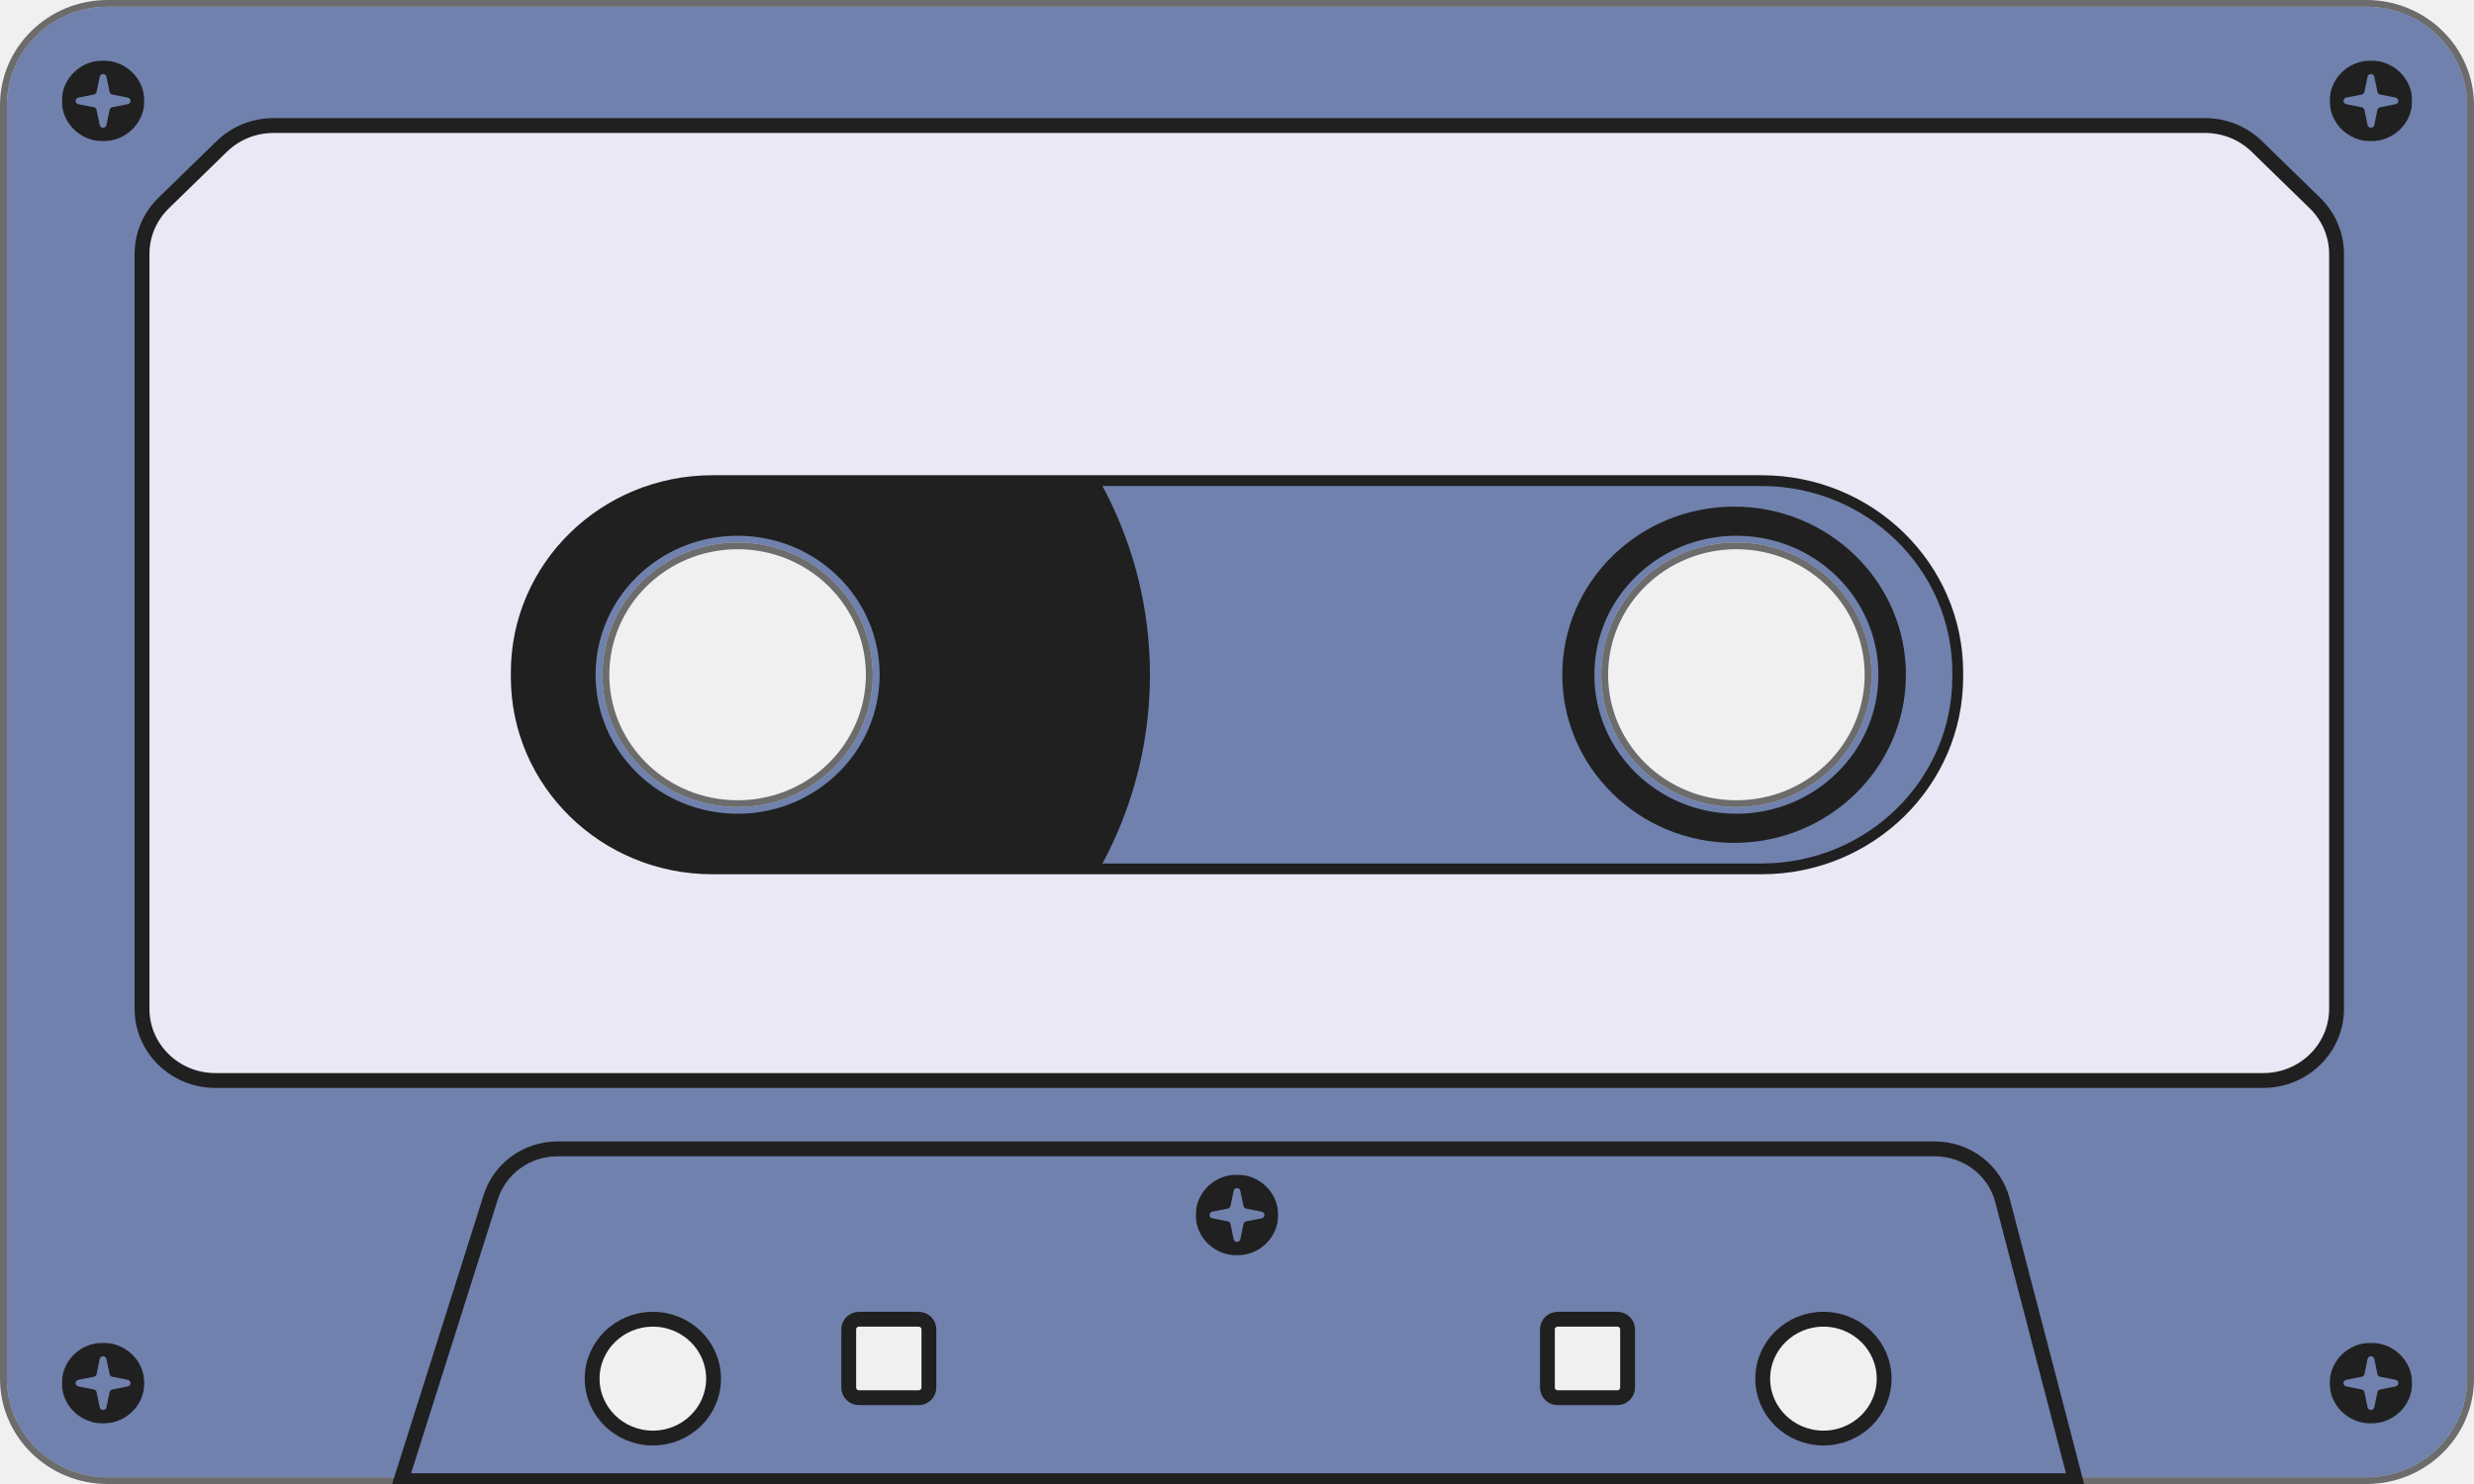
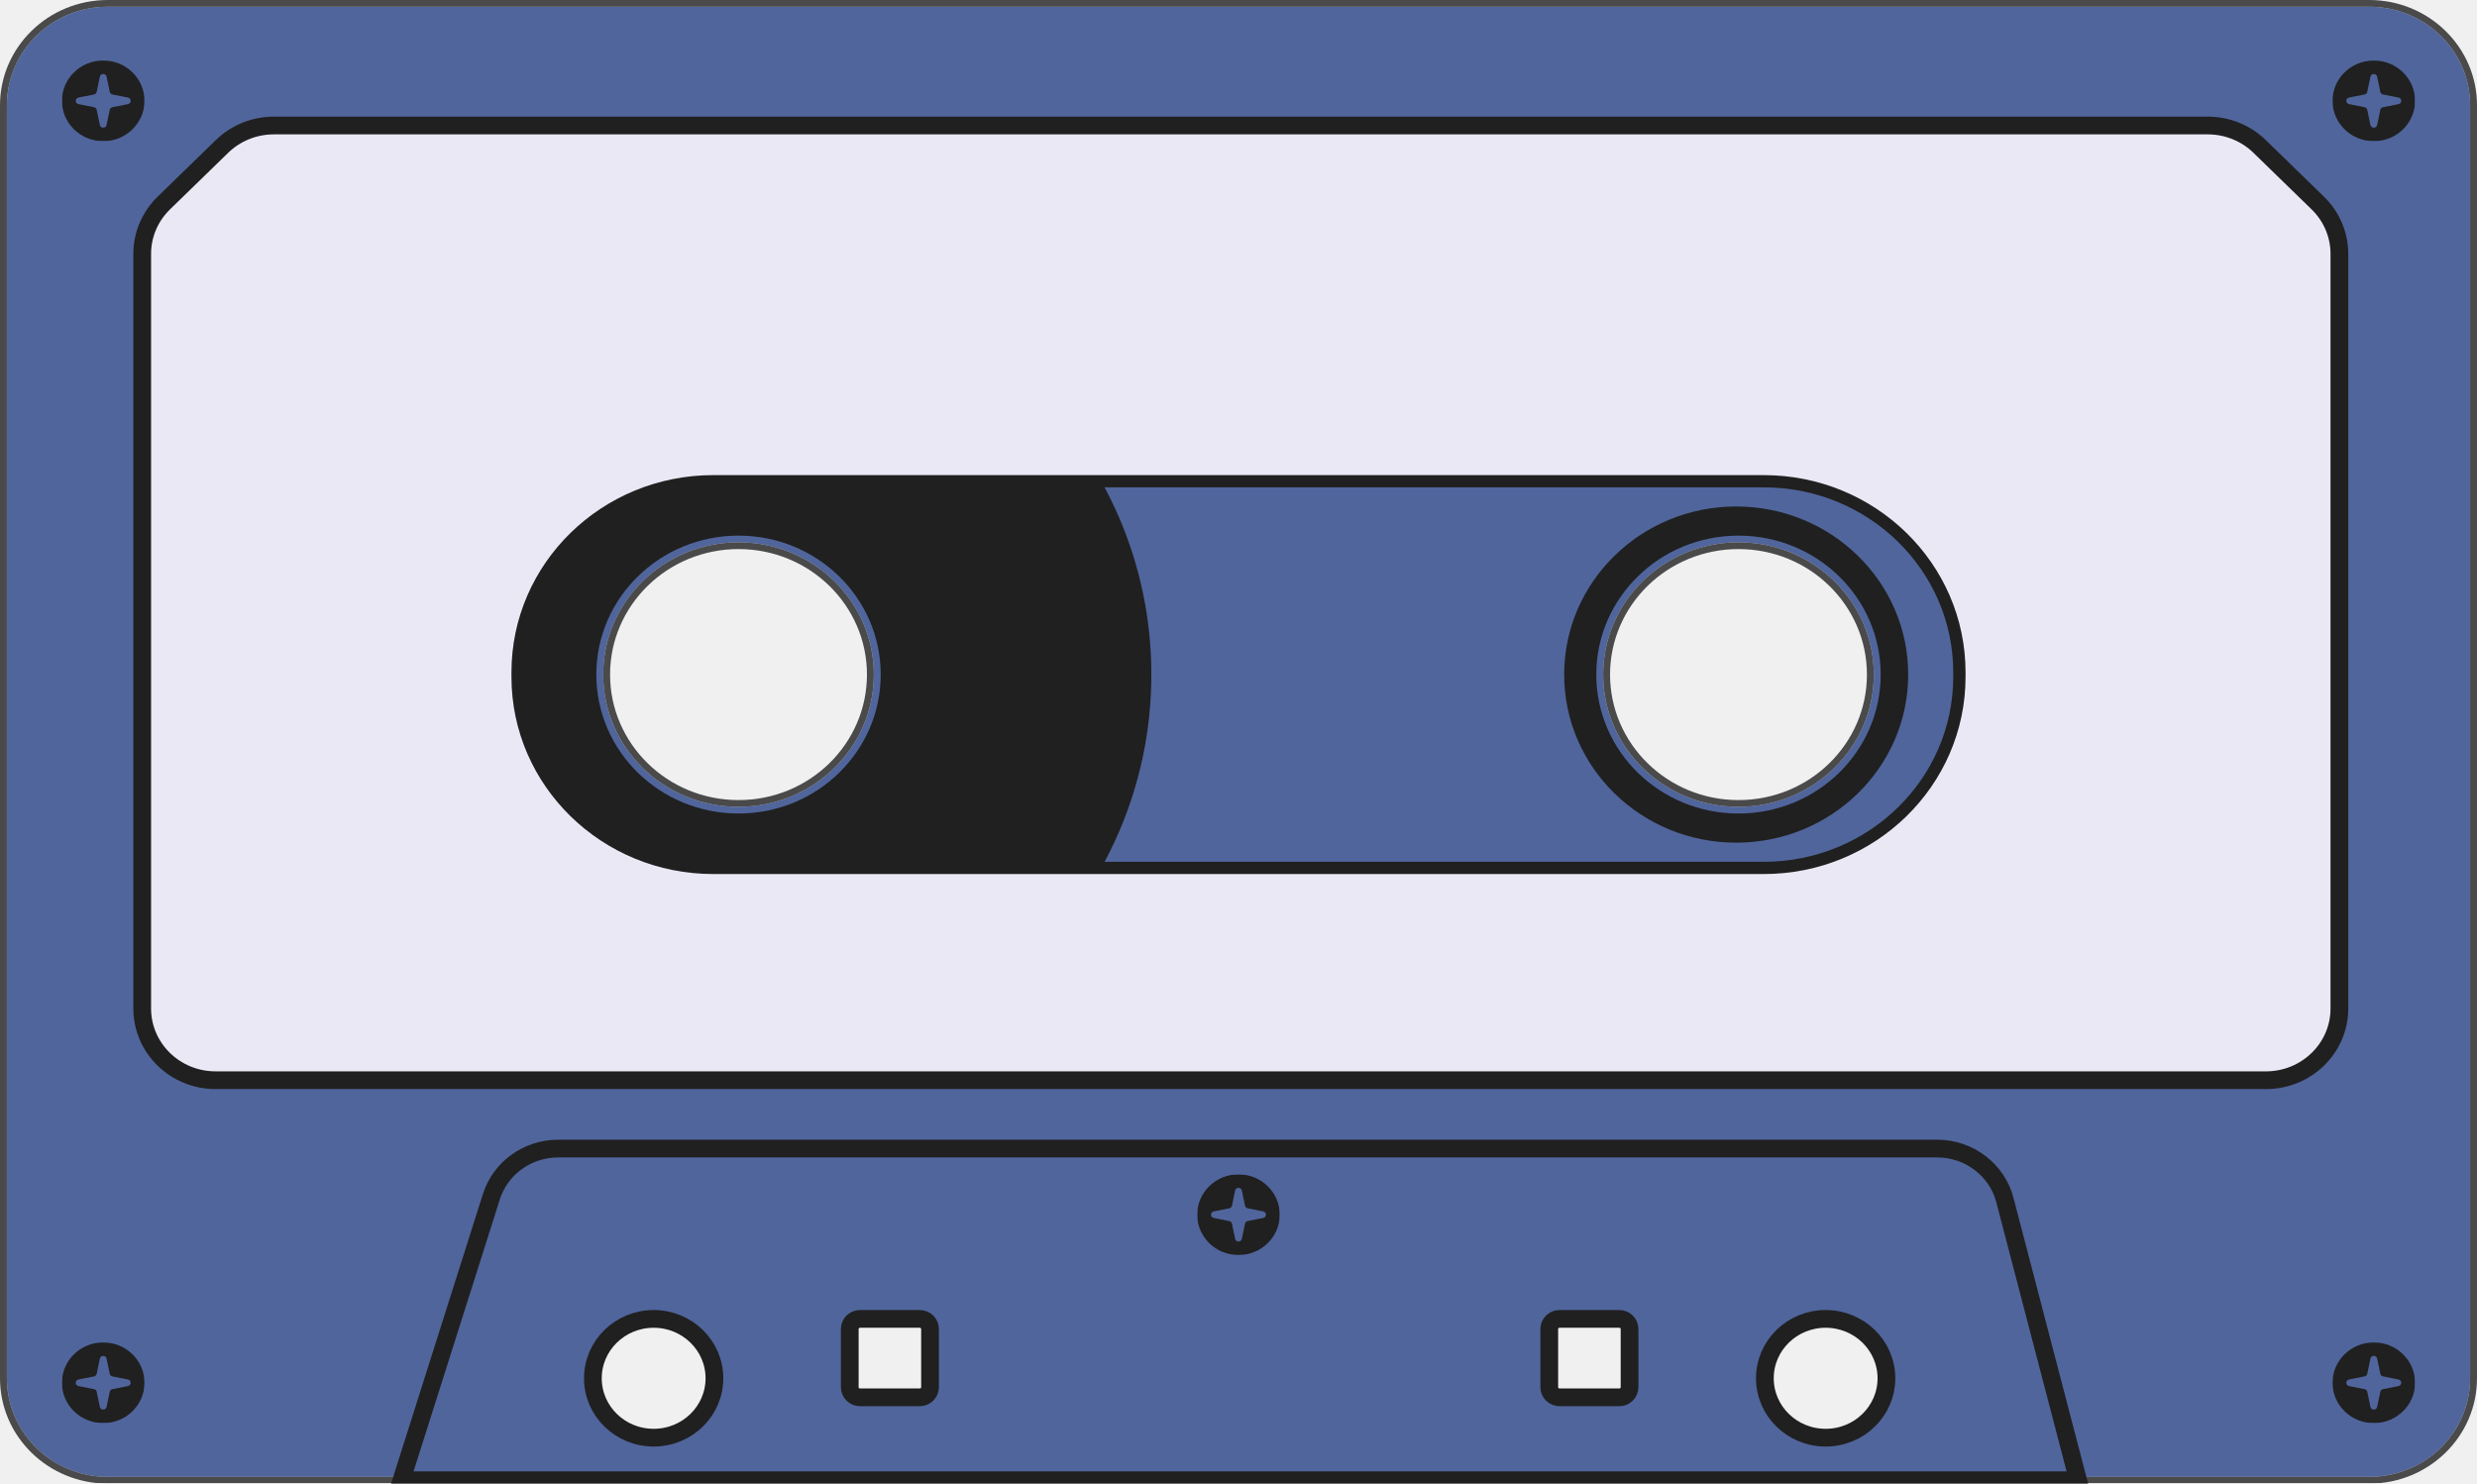
- <svg xmlns="http://www.w3.org/2000/svg" width="500" height="300" viewBox="0 0 500 300" fill="none">
-   <g clip-path="url(#clip0_342_6179)">
-     <g opacity="0.8">
-       <path fill-rule="evenodd" clip-rule="evenodd" d="M21.761 1.359C10.511 1.359 1.391 10.287 1.391 21.299V278.701C1.391 289.713 10.511 298.64 21.761 298.64H478.242C489.492 298.64 498.613 289.713 498.613 278.701V21.299C498.613 10.287 489.492 1.359 478.242 1.359H21.761ZM176.391 136.405C176.391 151.171 164.161 163.142 149.076 163.142C133.99 163.142 121.761 151.171 121.761 136.405C121.761 121.638 133.99 109.668 149.076 109.668C164.161 109.668 176.391 121.638 176.391 136.405ZM378.242 136.405C378.242 151.171 366.013 163.142 350.928 163.142C335.842 163.142 323.613 151.171 323.613 136.405C323.613 121.638 335.842 109.668 350.928 109.668C366.013 109.668 378.242 121.638 378.242 136.405ZM131.946 291.365C139.105 291.365 144.909 285.684 144.909 278.676C144.909 271.668 139.105 265.987 131.946 265.987C124.787 265.987 118.983 271.668 118.983 278.676C118.983 285.684 124.787 291.365 131.946 291.365ZM381.483 278.676C381.483 285.684 375.68 291.365 368.52 291.365C361.361 291.365 355.557 285.684 355.557 278.676C355.557 271.668 361.361 265.987 368.52 265.987C375.68 265.987 381.483 271.668 381.483 278.676ZM173.613 265.987C172.079 265.987 170.835 267.205 170.835 268.706V280.489C170.835 281.99 172.079 283.208 173.613 283.208H185.65C187.184 283.208 188.428 281.99 188.428 280.489V268.706C188.428 267.205 187.184 265.987 185.65 265.987H173.613ZM312.039 268.706C312.039 267.205 313.282 265.987 314.817 265.987H326.854C328.388 265.987 329.631 267.205 329.631 268.706V280.489C329.631 281.99 328.388 283.208 326.854 283.208H314.817C313.282 283.208 312.039 281.99 312.039 280.489V268.706Z" fill="#50659C" />
-       <mask id="mask0_342_6179" style="mask-type:luminance" maskUnits="userSpaceOnUse" x="0" y="0" width="500" height="300">
-         <g opacity="0.8">
-           <path d="M500 0H0V300H500V0Z" fill="white" />
-           <path fill-rule="evenodd" clip-rule="evenodd" d="M21.761 1.359C10.511 1.359 1.391 10.287 1.391 21.299V278.701C1.391 289.713 10.511 298.64 21.761 298.64H478.242C489.492 298.64 498.613 289.713 498.613 278.701V21.299C498.613 10.287 489.492 1.359 478.242 1.359H21.761ZM176.391 136.405C176.391 151.171 164.161 163.142 149.076 163.142C133.99 163.142 121.761 151.171 121.761 136.405C121.761 121.638 133.99 109.668 149.076 109.668C164.161 109.668 176.391 121.638 176.391 136.405ZM378.242 136.405C378.242 151.171 366.013 163.142 350.928 163.142C335.842 163.142 323.613 151.171 323.613 136.405C323.613 121.638 335.842 109.668 350.928 109.668C366.013 109.668 378.242 121.638 378.242 136.405ZM131.946 291.365C139.105 291.365 144.909 285.684 144.909 278.676C144.909 271.668 139.105 265.987 131.946 265.987C124.787 265.987 118.983 271.668 118.983 278.676C118.983 285.684 124.787 291.365 131.946 291.365ZM381.483 278.676C381.483 285.684 375.68 291.365 368.52 291.365C361.361 291.365 355.557 285.684 355.557 278.676C355.557 271.668 361.361 265.987 368.52 265.987C375.68 265.987 381.483 271.668 381.483 278.676ZM173.613 265.987C172.079 265.987 170.835 267.205 170.835 268.706V280.489C170.835 281.99 172.079 283.208 173.613 283.208H185.65C187.184 283.208 188.428 281.99 188.428 280.489V268.706C188.428 267.205 187.184 265.987 185.65 265.987H173.613ZM312.039 268.706C312.039 267.205 313.282 265.987 314.817 265.987H326.854C328.388 265.987 329.631 267.205 329.631 268.706V280.489C329.631 281.99 328.388 283.208 326.854 283.208H314.817C313.282 283.208 312.039 281.99 312.039 280.489V268.706Z" fill="black" />
-         </g>
+ <svg xmlns="http://www.w3.org/2000/svg" width="419" height="251" viewBox="0 0 419 251" fill="none">
+   <g clip-path="url(#clip0_673_5099)">
+     <path fill-rule="evenodd" clip-rule="evenodd" d="M18.234 1.138C8.807 1.138 1.164 8.607 1.164 17.82V233.18C1.164 242.394 8.807 249.863 18.234 249.863H400.766C410.193 249.863 417.836 242.394 417.836 233.18V17.82C417.836 8.607 410.193 1.138 400.766 1.138H18.234ZM147.814 114.126C147.814 126.48 137.566 136.496 124.924 136.496C112.282 136.496 102.034 126.48 102.034 114.126C102.034 101.771 112.282 91.755 124.924 91.755C137.566 91.755 147.814 101.771 147.814 114.126ZM316.966 114.126C316.966 126.48 306.718 136.496 294.076 136.496C281.434 136.496 271.186 126.48 271.186 114.126C271.186 101.771 281.434 91.755 294.076 91.755C306.718 91.755 316.966 101.771 316.966 114.126ZM110.57 243.775C116.569 243.775 121.433 239.022 121.433 233.159C121.433 227.296 116.569 222.543 110.57 222.543C104.57 222.543 99.707 227.296 99.707 233.159C99.707 239.022 104.57 243.775 110.57 243.775ZM319.682 233.159C319.682 239.022 314.818 243.775 308.819 243.775C302.819 243.775 297.956 239.022 297.956 233.159C297.956 227.296 302.819 222.543 308.819 222.543C314.818 222.543 319.682 227.296 319.682 233.159ZM145.486 222.543C144.201 222.543 143.159 223.562 143.159 224.818V234.676C143.159 235.932 144.201 236.951 145.486 236.951H155.573C156.859 236.951 157.901 235.932 157.901 234.676V224.818C157.901 223.562 156.859 222.543 155.573 222.543H145.486ZM261.487 224.818C261.487 223.562 262.529 222.543 263.815 222.543H273.902C275.188 222.543 276.23 223.562 276.23 224.818V234.676C276.23 235.932 275.188 236.951 273.902 236.951H263.815C262.529 236.951 261.487 235.932 261.487 234.676V224.818Z" fill="#50659C" />
+     <mask id="mask0_673_5099" style="mask-type:luminance" maskUnits="userSpaceOnUse" x="0" y="0" width="419" height="251">
+       <g opacity="0.8">
+         <path d="M419 0H0V251H419V0Z" fill="white" />
+         <path fill-rule="evenodd" clip-rule="evenodd" d="M18.234 1.138C8.807 1.138 1.164 8.607 1.164 17.82V233.18C1.164 242.394 8.807 249.863 18.234 249.863H400.766C410.193 249.863 417.836 242.394 417.836 233.18V17.82C417.836 8.607 410.193 1.138 400.766 1.138H18.234ZM147.814 114.126C147.814 126.48 137.566 136.496 124.924 136.496C112.282 136.496 102.034 126.48 102.034 114.126C102.034 101.771 112.282 91.755 124.924 91.755C137.566 91.755 147.814 101.771 147.814 114.126ZM316.966 114.126C316.966 126.48 306.718 136.496 294.076 136.496C281.434 136.496 271.186 126.48 271.186 114.126C271.186 101.771 281.434 91.755 294.076 91.755C306.718 91.755 316.966 101.771 316.966 114.126ZM110.57 243.775C116.569 243.775 121.433 239.022 121.433 233.159C121.433 227.296 116.569 222.543 110.57 222.543C104.57 222.543 99.707 227.296 99.707 233.159C99.707 239.022 104.57 243.775 110.57 243.775ZM319.682 233.159C319.682 239.022 314.818 243.775 308.819 243.775C302.819 243.775 297.956 239.022 297.956 233.159C297.956 227.296 302.819 222.543 308.819 222.543C314.818 222.543 319.682 227.296 319.682 233.159ZM145.486 222.543C144.201 222.543 143.159 223.562 143.159 224.818V234.676C143.159 235.932 144.201 236.951 145.486 236.951H155.573C156.859 236.951 157.901 235.932 157.901 234.676V224.818C157.901 223.562 156.859 222.543 155.573 222.543H145.486ZM261.487 224.818C261.487 223.562 262.529 222.543 263.815 222.543H273.902C275.188 222.543 276.23 223.562 276.23 224.818V234.676C276.23 235.932 275.188 236.951 273.902 236.951H263.815C262.529 236.951 261.487 235.932 261.487 234.676V224.818Z" fill="black" />
+       </g>
+     </mask>
+     <g mask="url(#mask0_673_5099)">
+       <path d="M2.328 17.82C2.328 9.235 9.449 2.275 18.234 2.275V0C8.164 0 0 7.978 0 17.82H2.328ZM2.328 233.18V17.82H0V233.18H2.328ZM18.234 248.725C9.449 248.725 2.328 241.765 2.328 233.18H0C0 243.021 8.164 251 18.234 251V248.725ZM400.766 248.725H18.234V251H400.766V248.725ZM416.672 233.18C416.672 241.765 409.549 248.725 400.766 248.725V251C410.837 251 419 243.021 419 233.18H416.672ZM416.672 17.82V233.18H419V17.82H416.672ZM400.766 2.275C409.549 2.275 416.672 9.235 416.672 17.82H419C419 7.978 410.837 0 400.766 0V2.275ZM18.234 2.275H400.766V0H18.234V2.275ZM124.924 137.633C138.209 137.633 148.978 127.108 148.978 114.125H146.65C146.65 125.852 136.923 135.358 124.924 135.358V137.633ZM100.87 114.125C100.87 127.108 111.639 137.633 124.924 137.633V135.358C112.925 135.358 103.198 125.852 103.198 114.125H100.87ZM124.924 90.618C111.639 90.618 100.87 101.142 100.87 114.125H103.198C103.198 102.399 112.925 92.893 124.924 92.893V90.618ZM148.978 114.125C148.978 101.142 138.209 90.618 124.924 90.618V92.893C136.923 92.893 146.65 102.399 146.65 114.125H148.978ZM294.076 137.633C307.361 137.633 318.13 127.108 318.13 114.125H315.802C315.802 125.852 306.075 135.358 294.076 135.358V137.633ZM270.022 114.125C270.022 127.108 280.791 137.633 294.076 137.633V135.358C282.077 135.358 272.35 125.852 272.35 114.125H270.022ZM294.076 90.618C280.791 90.618 270.022 101.142 270.022 114.125H272.35C272.35 102.399 282.077 92.893 294.076 92.893V90.618ZM318.13 114.125C318.13 101.142 307.361 90.618 294.076 90.618V92.893C306.075 92.893 315.802 102.399 315.802 114.125H318.13ZM120.269 233.159C120.269 238.394 115.926 242.638 110.569 242.638V244.913C117.212 244.913 122.596 239.65 122.596 233.159H120.269ZM110.569 223.68C115.926 223.68 120.269 227.924 120.269 233.159H122.596C122.596 226.667 117.212 221.405 110.569 221.405V223.68ZM100.87 233.159C100.87 227.924 105.213 223.68 110.569 223.68V221.405C103.927 221.405 98.543 226.667 98.543 233.159H100.87ZM110.569 242.638C105.213 242.638 100.87 238.394 100.87 233.159H98.543C98.543 239.65 103.927 244.913 110.569 244.913V242.638ZM308.819 244.913C315.461 244.913 320.845 239.65 320.845 233.159H318.518C318.518 238.394 314.175 242.638 308.819 242.638V244.913ZM296.792 233.159C296.792 239.65 302.176 244.913 308.819 244.913V242.638C303.462 242.638 299.119 238.394 299.119 233.159H296.792ZM308.819 221.405C302.176 221.405 296.792 226.667 296.792 233.159H299.119C299.119 227.924 303.462 223.68 308.819 223.68V221.405ZM320.845 233.159C320.845 226.667 315.461 221.405 308.819 221.405V223.68C314.175 223.68 318.518 227.924 318.518 233.159H320.845ZM144.322 224.818C144.322 224.189 144.843 223.68 145.486 223.68V221.405C143.558 221.405 141.994 222.933 141.994 224.818H144.322ZM144.322 234.676V224.818H141.994V234.676H144.322ZM145.486 235.813C144.843 235.813 144.322 235.304 144.322 234.676H141.994C141.994 236.56 143.558 238.088 145.486 238.088V235.813ZM155.573 235.813H145.486V238.088H155.573V235.813ZM156.737 234.676C156.737 235.304 156.216 235.813 155.573 235.813V238.088C157.502 238.088 159.065 236.56 159.065 234.676H156.737ZM156.737 224.818V234.676H159.065V224.818H156.737ZM155.573 223.68C156.216 223.68 156.737 224.189 156.737 224.818H159.065C159.065 222.933 157.502 221.405 155.573 221.405V223.68ZM145.486 223.68H155.573V221.405H145.486V223.68ZM263.815 221.405C261.886 221.405 260.323 222.933 260.323 224.818H262.651C262.651 224.189 263.172 223.68 263.815 223.68V221.405ZM273.902 221.405H263.815V223.68H273.902V221.405ZM277.394 224.818C277.394 222.933 275.83 221.405 273.902 221.405V223.68C274.545 223.68 275.066 224.189 275.066 224.818H277.394ZM277.394 234.676V224.818H275.066V234.676H277.394ZM273.902 238.088C275.83 238.088 277.394 236.56 277.394 234.676H275.066C275.066 235.304 274.545 235.813 273.902 235.813V238.088ZM263.815 238.088H273.902V235.813H263.815V238.088ZM260.323 234.676C260.323 236.56 261.886 238.088 263.815 238.088V235.813C263.172 235.813 262.651 235.304 262.651 234.676H260.323ZM260.323 224.818V234.676H262.651V224.818H260.323Z" fill="#202020" />
+     </g>
+     <path fill-rule="evenodd" clip-rule="evenodd" d="M124.538 182.752C163.32 182.752 194.759 152.027 194.759 114.125C194.759 76.223 163.32 45.498 124.538 45.498C85.755 45.498 54.316 76.223 54.316 114.125C54.316 152.027 85.755 182.752 124.538 182.752ZM124.926 137.632C138.21 137.632 148.979 127.108 148.979 114.125C148.979 101.142 138.21 90.617 124.926 90.617C111.641 90.617 100.872 101.142 100.872 114.125C100.872 127.108 111.641 137.632 124.926 137.632Z" fill="#202020" />
+     <path fill-rule="evenodd" clip-rule="evenodd" d="M293.687 142.562C309.757 142.562 322.784 129.83 322.784 114.125C322.784 98.42 309.757 85.689 293.687 85.689C277.617 85.689 264.59 98.42 264.59 114.125C264.59 129.83 277.617 142.562 293.687 142.562ZM294.075 137.633C307.36 137.633 318.129 127.108 318.129 114.125C318.129 101.142 307.36 90.618 294.075 90.618C280.79 90.618 270.021 101.142 270.021 114.125C270.021 127.108 280.79 137.633 294.075 137.633Z" fill="#202020" />
+     <path d="M351.52 250.431H67.906L83.12 202.457C84.655 197.617 89.237 194.316 94.422 194.316H327.673C333.082 194.316 337.802 197.9 339.139 203.021L351.52 250.431Z" stroke="#202020" stroke-width="3" />
+     <path d="M110.57 243.227C116.248 243.227 120.851 238.729 120.851 233.179C120.851 227.63 116.248 223.132 110.57 223.132C104.892 223.132 100.289 227.63 100.289 233.179C100.289 238.729 104.892 243.227 110.57 243.227Z" stroke="#202020" stroke-width="3" />
+     <path d="M308.82 243.227C314.498 243.227 319.101 238.729 319.101 233.179C319.101 227.63 314.498 223.132 308.82 223.132C303.142 223.132 298.539 227.63 298.539 233.179C298.539 238.729 303.142 243.227 308.82 243.227Z" stroke="#202020" stroke-width="3" />
+     <path d="M155.575 223.132H145.488C144.524 223.132 143.742 223.896 143.742 224.838V234.696C143.742 235.638 144.524 236.402 145.488 236.402H155.575C156.539 236.402 157.321 235.638 157.321 234.696V224.838C157.321 223.896 156.539 223.132 155.575 223.132Z" stroke="#202020" stroke-width="3" />
+     <path d="M273.903 223.132H263.816C262.852 223.132 262.07 223.896 262.07 224.838V234.696C262.07 235.638 262.852 236.402 263.816 236.402H273.903C274.867 236.402 275.649 235.638 275.649 234.696V224.838C275.649 223.896 274.867 223.132 273.903 223.132Z" stroke="#202020" stroke-width="3" />
+     <mask id="mask1_673_5099" style="mask-type:luminance" maskUnits="userSpaceOnUse" x="202" y="198" width="15" height="15">
+       <path d="M216.482 198.677H202.516V212.326H216.482V198.677Z" fill="white" />
+     </mask>
+     <g mask="url(#mask1_673_5099)">
+       <path fill-rule="evenodd" clip-rule="evenodd" d="M209.499 212.326C213.356 212.326 216.482 209.271 216.482 205.502C216.482 201.732 213.356 198.677 209.499 198.677C205.642 198.677 202.516 201.732 202.516 205.502C202.516 209.271 205.642 212.326 209.499 212.326ZM210.602 203.979L210.069 201.417C209.943 200.81 209.055 200.81 208.929 201.417L208.396 203.979C208.349 204.203 208.17 204.378 207.941 204.423L205.32 204.944C204.698 205.068 204.698 205.935 205.32 206.059L207.941 206.58C208.17 206.625 208.349 206.8 208.396 207.024L208.929 209.586C209.055 210.193 209.943 210.193 210.069 209.586L210.602 207.024C210.649 206.8 210.828 206.625 211.057 206.58L213.678 206.059C214.3 205.935 214.3 205.068 213.678 204.944L211.057 204.423C210.828 204.378 210.649 204.203 210.602 203.979Z" fill="#202020" />
+     </g>
+     <mask id="mask2_673_5099" style="mask-type:luminance" maskUnits="userSpaceOnUse" x="10" y="10" width="15" height="14">
+       <path d="M24.443 10.237H10.477V23.887H24.443V10.237Z" fill="white" />
+     </mask>
+     <g mask="url(#mask2_673_5099)">
+       <path fill-rule="evenodd" clip-rule="evenodd" d="M17.46 23.887C21.317 23.887 24.443 20.831 24.443 17.062C24.443 13.293 21.317 10.237 17.46 10.237C13.603 10.237 10.477 13.293 10.477 17.062C10.477 20.831 13.603 23.887 17.46 23.887ZM18.563 15.54L18.03 12.978C17.904 12.371 17.016 12.371 16.89 12.978L16.357 15.54C16.31 15.763 16.131 15.938 15.902 15.984L13.281 16.505C12.659 16.628 12.659 17.496 13.281 17.619L15.902 18.14C16.131 18.186 16.31 18.361 16.357 18.584L16.89 21.146C17.016 21.754 17.904 21.754 18.03 21.146L18.563 18.584C18.61 18.361 18.789 18.186 19.018 18.14L21.639 17.619C22.26 17.496 22.26 16.628 21.639 16.505L19.018 15.984C18.789 15.938 18.61 15.763 18.563 15.54Z" fill="#202020" />
+     </g>
+     <mask id="mask3_673_5099" style="mask-type:luminance" maskUnits="userSpaceOnUse" x="10" y="227" width="15" height="14">
+       <path d="M24.443 227.113H10.477V240.763H24.443V227.113Z" fill="white" />
+     </mask>
+     <g mask="url(#mask3_673_5099)">
+       <path fill-rule="evenodd" clip-rule="evenodd" d="M17.46 240.763C21.317 240.763 24.443 237.707 24.443 233.938C24.443 230.169 21.317 227.113 17.46 227.113C13.603 227.113 10.477 230.169 10.477 233.938C10.477 237.707 13.603 240.763 17.46 240.763ZM18.563 232.416L18.03 229.854C17.904 229.246 17.016 229.246 16.89 229.854L16.357 232.416C16.31 232.639 16.131 232.814 15.902 232.86L13.281 233.381C12.659 233.504 12.659 234.372 13.281 234.495L15.902 235.016C16.131 235.062 16.31 235.237 16.357 235.46L16.89 238.022C17.016 238.63 17.904 238.63 18.03 238.022L18.563 235.46C18.61 235.237 18.789 235.062 19.018 235.016L21.639 234.495C22.26 234.372 22.26 233.504 21.639 233.381L19.018 232.86C18.789 232.814 18.61 232.639 18.563 232.416Z" fill="#202020" />
+     </g>
+     <mask id="mask4_673_5099" style="mask-type:luminance" maskUnits="userSpaceOnUse" x="394" y="10" width="15" height="14">
+       <path d="M408.525 10.237H394.559V23.887H408.525V10.237Z" fill="white" />
+     </mask>
+     <g mask="url(#mask4_673_5099)">
+       <path fill-rule="evenodd" clip-rule="evenodd" d="M401.542 23.887C405.398 23.887 408.525 20.831 408.525 17.062C408.525 13.293 405.398 10.237 401.542 10.237C397.686 10.237 394.559 13.293 394.559 17.062C394.559 20.831 397.686 23.887 401.542 23.887ZM402.644 15.54L402.112 12.978C401.984 12.371 401.1 12.371 400.972 12.978L400.44 15.54C400.394 15.763 400.211 15.938 399.982 15.984L397.364 16.505C396.743 16.628 396.743 17.496 397.364 17.619L399.982 18.14C400.211 18.186 400.394 18.361 400.44 18.584L400.972 21.146C401.1 21.754 401.984 21.754 402.112 21.146L402.644 18.584C402.69 18.361 402.873 18.186 403.102 18.14L405.72 17.619C406.341 17.496 406.341 16.628 405.72 16.505L403.102 15.984C402.873 15.938 402.69 15.763 402.644 15.54Z" fill="#202020" />
+     </g>
+     <mask id="mask5_673_5099" style="mask-type:luminance" maskUnits="userSpaceOnUse" x="394" y="227" width="15" height="14">
+       <path d="M408.525 227.113H394.559V240.763H408.525V227.113Z" fill="white" />
+     </mask>
+     <g mask="url(#mask5_673_5099)">
+       <path fill-rule="evenodd" clip-rule="evenodd" d="M401.542 240.763C405.398 240.763 408.525 237.707 408.525 233.938C408.525 230.169 405.398 227.113 401.542 227.113C397.686 227.113 394.559 230.169 394.559 233.938C394.559 237.707 397.686 240.763 401.542 240.763ZM402.644 232.416L402.112 229.854C401.984 229.246 401.1 229.246 400.972 229.854L400.44 232.416C400.394 232.639 400.211 232.814 399.982 232.86L397.364 233.381C396.743 233.504 396.743 234.372 397.364 234.495L399.982 235.016C400.211 235.062 400.394 235.237 400.44 235.46L400.972 238.022C401.1 238.63 401.984 238.63 402.112 238.022L402.644 235.46C402.69 235.237 402.873 235.062 403.102 235.016L405.72 234.495C406.341 234.372 406.341 233.504 405.72 233.381L403.102 232.86C402.873 232.814 402.69 232.639 402.644 232.416Z" fill="#202020" />
+     </g>
+     <mask id="mask6_673_5099" style="mask-type:alpha" maskUnits="userSpaceOnUse" x="23" y="20" width="374" height="164">
+       <path d="M46.318 21.801H373.46C376.589 21.801 379.591 23.012 381.808 25.169L391.657 34.751C393.888 36.921 395.141 39.87 395.141 42.947V170.619C395.141 177.006 389.842 182.183 383.308 182.183H36.47C29.934 182.183 24.637 177.006 24.637 170.619V42.947C24.637 39.87 25.891 36.921 28.121 34.751L37.97 25.169C40.187 23.012 43.189 21.801 46.318 21.801ZM298.345 79.811H120.658C101.481 79.811 85.935 95.004 85.935 113.746V114.504C85.935 133.245 101.481 148.438 120.658 148.438H298.345C317.522 148.438 333.067 133.245 333.067 114.504V113.746C333.067 95.004 317.522 79.811 298.345 79.811Z" fill="#EDA35F" stroke="#202020" stroke-width="3" />
+     </mask>
+     <g mask="url(#mask6_673_5099)">
+       <mask id="mask7_673_5099" style="mask-type:luminance" maskUnits="userSpaceOnUse" x="24" y="21" width="372" height="162">
+         <path d="M395.723 21.232H24.055V182.752H395.723V21.232Z" fill="white" />
      </mask>
-       <g mask="url(#mask0_342_6179)">
-         <path d="M2.778 21.299C2.778 11.038 11.276 2.719 21.759 2.719V0C9.742 0 0 9.536 0 21.299H2.778ZM2.778 278.701V21.299H0V278.701H2.778ZM21.759 297.281C11.276 297.281 2.778 288.963 2.778 278.701H0C0 290.464 9.742 300 21.759 300V297.281ZM478.241 297.281H21.759V300H478.241V297.281ZM497.222 278.701C497.222 288.963 488.722 297.281 478.241 297.281V300C490.259 300 500 290.464 500 278.701H497.222ZM497.222 21.299V278.701H500V21.299H497.222ZM478.241 2.719C488.722 2.719 497.222 11.038 497.222 21.299H500C500 9.536 490.259 0 478.241 0V2.719ZM21.759 2.719H478.241V0H21.759V2.719ZM149.074 164.502C164.927 164.502 177.778 151.922 177.778 136.405H175C175 150.421 163.393 161.782 149.074 161.782V164.502ZM120.37 136.405C120.37 151.922 133.221 164.502 149.074 164.502V161.782C134.756 161.782 123.148 150.421 123.148 136.405H120.37ZM149.074 108.308C133.221 108.308 120.37 120.887 120.37 136.405H123.148C123.148 122.389 134.756 111.027 149.074 111.027V108.308ZM177.778 136.405C177.778 120.887 164.927 108.308 149.074 108.308V111.027C163.393 111.027 175 122.389 175 136.405H177.778ZM350.926 164.502C366.779 164.502 379.63 151.922 379.63 136.405H376.852C376.852 150.421 365.244 161.782 350.926 161.782V164.502ZM322.222 136.405C322.222 151.922 335.073 164.502 350.926 164.502V161.782C336.607 161.782 325 150.421 325 136.405H322.222ZM350.926 108.308C335.073 108.308 322.222 120.887 322.222 136.405H325C325 122.389 336.607 111.027 350.926 111.027V108.308ZM379.63 136.405C379.63 120.887 366.779 108.308 350.926 108.308V111.027C365.244 111.027 376.852 122.389 376.852 136.405H379.63ZM143.519 278.676C143.519 284.933 138.337 290.005 131.944 290.005V292.724C139.871 292.724 146.296 286.435 146.296 278.676H143.519ZM131.944 267.347C138.337 267.347 143.519 272.419 143.519 278.676H146.296C146.296 270.917 139.871 264.628 131.944 264.628V267.347ZM120.37 278.676C120.37 272.419 125.552 267.347 131.944 267.347V264.628C124.018 264.628 117.593 270.917 117.593 278.676H120.37ZM131.944 290.005C125.552 290.005 120.37 284.933 120.37 278.676H117.593C117.593 286.435 124.018 292.724 131.944 292.724V290.005ZM368.519 292.724C376.445 292.724 382.87 286.435 382.87 278.676H380.093C380.093 284.933 374.911 290.005 368.519 290.005V292.724ZM354.167 278.676C354.167 286.435 360.592 292.724 368.519 292.724V290.005C362.126 290.005 356.944 284.933 356.944 278.676H354.167ZM368.519 264.628C360.592 264.628 354.167 270.917 354.167 278.676H356.944C356.944 272.419 362.126 267.347 368.519 267.347V264.628ZM382.87 278.676C382.87 270.917 376.445 264.628 368.519 264.628V267.347C374.911 267.347 380.093 272.419 380.093 278.676H382.87ZM172.222 268.706C172.222 267.955 172.844 267.347 173.611 267.347V264.628C171.31 264.628 169.444 266.454 169.444 268.706H172.222ZM172.222 280.489V268.706H169.444V280.489H172.222ZM173.611 281.848C172.844 281.848 172.222 281.24 172.222 280.489H169.444C169.444 282.741 171.31 284.567 173.611 284.567V281.848ZM185.648 281.848H173.611V284.567H185.648V281.848ZM187.037 280.489C187.037 281.24 186.415 281.848 185.648 281.848V284.567C187.95 284.567 189.815 282.741 189.815 280.489H187.037ZM187.037 268.706V280.489H189.815V268.706H187.037ZM185.648 267.347C186.415 267.347 187.037 267.955 187.037 268.706H189.815C189.815 266.454 187.95 264.628 185.648 264.628V267.347ZM173.611 267.347H185.648V264.628H173.611V267.347ZM314.815 264.628C312.513 264.628 310.648 266.454 310.648 268.706H313.426C313.426 267.955 314.048 267.347 314.815 267.347V264.628ZM326.852 264.628H314.815V267.347H326.852V264.628ZM331.019 268.706C331.019 266.454 329.153 264.628 326.852 264.628V267.347C327.619 267.347 328.241 267.955 328.241 268.706H331.019ZM331.019 280.489V268.706H328.241V280.489H331.019ZM326.852 284.567C329.153 284.567 331.019 282.741 331.019 280.489H328.241C328.241 281.24 327.619 281.848 326.852 281.848V284.567ZM314.815 284.567H326.852V281.848H314.815V284.567ZM310.648 280.489C310.648 282.741 312.513 284.567 314.815 284.567V281.848C314.048 281.848 313.426 281.24 313.426 280.489H310.648ZM310.648 268.706V280.489H313.426V268.706H310.648Z" fill="#202020" />
+       <g mask="url(#mask7_673_5099)">
+         <path d="M395.723 21.232H24.055V182.752H395.723V21.232Z" fill="#EAE8F5" />
      </g>
    </g>
-     <path fill-rule="evenodd" clip-rule="evenodd" d="M148.609 218.429C194.888 218.429 232.405 181.706 232.405 136.405C232.405 91.104 194.888 54.381 148.609 54.381C102.329 54.381 64.812 91.104 64.812 136.405C64.812 181.706 102.329 218.429 148.609 218.429ZM149.072 164.502C164.925 164.502 177.775 151.923 177.775 136.405C177.775 120.888 164.925 108.308 149.072 108.308C133.219 108.308 120.368 120.888 120.368 136.405C120.368 151.923 133.219 164.502 149.072 164.502Z" fill="#202020" />
-     <path fill-rule="evenodd" clip-rule="evenodd" d="M350.464 170.393C369.641 170.393 385.187 155.176 385.187 136.405C385.187 117.634 369.641 102.417 350.464 102.417C331.288 102.417 315.742 117.634 315.742 136.405C315.742 155.176 331.288 170.393 350.464 170.393ZM350.927 164.502C366.78 164.502 379.631 151.922 379.631 136.405C379.631 120.887 366.78 108.308 350.927 108.308C335.075 108.308 322.224 120.887 322.224 136.405C322.224 151.922 335.075 164.502 350.927 164.502Z" fill="#202020" />
-     <path d="M419.477 299.32H81.035L99.19 241.981C101.022 236.195 106.489 232.251 112.677 232.251H391.02C397.474 232.251 403.106 236.534 404.702 242.654L419.477 299.32Z" stroke="#202020" stroke-width="3" />
-     <path d="M131.944 290.71C138.72 290.71 144.213 285.333 144.213 278.701C144.213 272.069 138.72 266.692 131.944 266.692C125.169 266.692 119.676 272.069 119.676 278.701C119.676 285.333 125.169 290.71 131.944 290.71Z" stroke="#202020" stroke-width="3" />
-     <path d="M368.519 290.71C375.294 290.71 380.787 285.333 380.787 278.701C380.787 272.069 375.294 266.692 368.519 266.692C361.743 266.692 356.25 272.069 356.25 278.701C356.25 285.333 361.743 290.71 368.519 290.71Z" stroke="#202020" stroke-width="3" />
-     <path d="M185.648 266.692H173.611C172.46 266.692 171.527 267.605 171.527 268.731V280.514C171.527 281.64 172.46 282.553 173.611 282.553H185.648C186.798 282.553 187.731 281.64 187.731 280.514V268.731C187.731 267.605 186.798 266.692 185.648 266.692Z" stroke="#202020" stroke-width="3" />
-     <path d="M326.855 266.692H314.818C313.667 266.692 312.734 267.605 312.734 268.731V280.514C312.734 281.64 313.667 282.553 314.818 282.553H326.855C328.005 282.553 328.938 281.64 328.938 280.514V268.731C328.938 267.605 328.005 266.692 326.855 266.692Z" stroke="#202020" stroke-width="3" />
-     <mask id="mask1_342_6179" style="mask-type:luminance" maskUnits="userSpaceOnUse" x="241" y="237" width="18" height="17">
-       <path d="M258.331 237.462H241.664V253.776H258.331V237.462Z" fill="white" />
+     <path d="M373.46 21.232H46.318C43.035 21.232 39.886 22.503 37.559 24.767L27.711 34.349C25.37 36.625 24.055 39.72 24.055 42.947V170.619C24.055 177.32 29.613 182.752 36.469 182.752H383.308C390.164 182.752 395.723 177.32 395.723 170.619V42.947C395.723 39.72 394.408 36.625 392.069 34.349L382.219 24.767C379.892 22.503 376.743 21.232 373.46 21.232Z" stroke="#202020" stroke-width="3" />
+     <mask id="mask8_673_5099" style="mask-type:luminance" maskUnits="userSpaceOnUse" x="86" y="80" width="247" height="68">
+       <path d="M298.343 80.381H120.656C101.801 80.381 86.516 95.319 86.516 113.746V114.505C86.516 132.932 101.801 147.87 120.656 147.87H298.343C317.199 147.87 332.484 132.932 332.484 114.505V113.746C332.484 95.319 317.199 80.381 298.343 80.381Z" fill="white" />
    </mask>
-     <g mask="url(#mask1_342_6179)">
-       <path fill-rule="evenodd" clip-rule="evenodd" d="M249.997 253.776C254.6 253.776 258.331 250.124 258.331 245.619C258.331 241.114 254.6 237.462 249.997 237.462C245.395 237.462 241.664 241.114 241.664 245.619C241.664 250.124 245.395 253.776 249.997 253.776ZM251.314 243.8L250.678 240.737C250.527 240.011 249.468 240.011 249.317 240.737L248.681 243.8C248.625 244.067 248.412 244.276 248.139 244.33L245.01 244.953C244.269 245.101 244.269 246.137 245.01 246.285L248.139 246.908C248.412 246.962 248.625 247.171 248.681 247.439L249.317 250.501C249.468 251.227 250.527 251.227 250.678 250.501L251.314 247.439C251.37 247.171 251.583 246.962 251.856 246.908L254.984 246.285C255.726 246.137 255.726 245.101 254.984 244.953L251.856 244.33C251.583 244.276 251.37 244.067 251.314 243.8Z" fill="#202020" />
-     </g>
-     <mask id="mask2_342_6179" style="mask-type:luminance" maskUnits="userSpaceOnUse" x="12" y="12" width="18" height="17">
-       <path d="M29.167 12.236H12.5V28.55H29.167V12.236Z" fill="white" />
-     </mask>
-     <g mask="url(#mask2_342_6179)">
-       <path fill-rule="evenodd" clip-rule="evenodd" d="M20.833 28.55C25.436 28.55 29.167 24.898 29.167 20.393C29.167 15.888 25.436 12.236 20.833 12.236C16.231 12.236 12.5 15.888 12.5 20.393C12.5 24.898 16.231 28.55 20.833 28.55ZM22.15 18.573L21.514 15.511C21.363 14.786 20.304 14.786 20.153 15.511L19.517 18.573C19.461 18.841 19.248 19.05 18.974 19.104L15.846 19.727C15.105 19.874 15.105 20.912 15.846 21.059L18.974 21.682C19.248 21.736 19.461 21.945 19.517 22.212L20.153 25.275C20.304 26 21.363 26 21.514 25.275L22.15 22.212C22.206 21.945 22.419 21.736 22.692 21.682L25.82 21.059C26.562 20.912 26.562 19.874 25.82 19.727L22.692 19.104C22.419 19.05 22.206 18.841 22.15 18.573Z" fill="#202020" />
-     </g>
-     <mask id="mask3_342_6179" style="mask-type:luminance" maskUnits="userSpaceOnUse" x="12" y="271" width="18" height="17">
-       <path d="M29.167 271.45H12.5V287.764H29.167V271.45Z" fill="white" />
-     </mask>
-     <g mask="url(#mask3_342_6179)">
-       <path fill-rule="evenodd" clip-rule="evenodd" d="M20.833 287.764C25.436 287.764 29.167 284.112 29.167 279.607C29.167 275.102 25.436 271.45 20.833 271.45C16.231 271.45 12.5 275.102 12.5 279.607C12.5 284.112 16.231 287.764 20.833 287.764ZM22.15 277.788L21.514 274.726C21.363 274 20.304 274 20.153 274.726L19.517 277.788C19.461 278.055 19.248 278.264 18.974 278.318L15.846 278.941C15.105 279.089 15.105 280.126 15.846 280.273L18.974 280.896C19.248 280.95 19.461 281.159 19.517 281.427L20.153 284.489C20.304 285.215 21.363 285.215 21.514 284.489L22.15 281.427C22.206 281.159 22.419 280.95 22.692 280.896L25.82 280.273C26.562 280.126 26.562 279.089 25.82 278.941L22.692 278.318C22.419 278.264 22.206 278.055 22.15 277.788Z" fill="#202020" />
-     </g>
-     <mask id="mask4_342_6179" style="mask-type:luminance" maskUnits="userSpaceOnUse" x="470" y="12" width="18" height="17">
-       <path d="M487.503 12.235H470.836V28.55H487.503V12.235Z" fill="white" />
-     </mask>
-     <g mask="url(#mask4_342_6179)">
-       <path fill-rule="evenodd" clip-rule="evenodd" d="M479.169 28.55C483.771 28.55 487.503 24.898 487.503 20.392C487.503 15.887 483.771 12.235 479.169 12.235C474.567 12.235 470.836 15.887 470.836 20.392C470.836 24.898 474.567 28.55 479.169 28.55ZM480.484 18.573L479.85 15.511C479.697 14.785 478.642 14.785 478.489 15.511L477.854 18.573C477.799 18.84 477.581 19.049 477.308 19.104L474.183 19.726C473.442 19.874 473.442 20.911 474.183 21.059L477.308 21.681C477.581 21.736 477.799 21.945 477.854 22.212L478.489 25.274C478.642 26 479.697 26 479.85 25.274L480.484 22.212C480.54 21.945 480.757 21.736 481.03 21.681L484.155 21.059C484.896 20.911 484.896 19.874 484.155 19.726L481.03 19.104C480.757 19.049 480.54 18.84 480.484 18.573Z" fill="#202020" />
-     </g>
-     <mask id="mask5_342_6179" style="mask-type:luminance" maskUnits="userSpaceOnUse" x="470" y="271" width="18" height="17">
-       <path d="M487.503 271.45H470.836V287.764H487.503V271.45Z" fill="white" />
-     </mask>
-     <g mask="url(#mask5_342_6179)">
-       <path fill-rule="evenodd" clip-rule="evenodd" d="M479.169 287.764C483.771 287.764 487.503 284.112 487.503 279.607C487.503 275.102 483.771 271.45 479.169 271.45C474.567 271.45 470.836 275.102 470.836 279.607C470.836 284.112 474.567 287.764 479.169 287.764ZM480.484 277.788L479.85 274.726C479.697 274 478.642 274 478.489 274.726L477.854 277.788C477.799 278.055 477.581 278.264 477.308 278.318L474.183 278.941C473.442 279.089 473.442 280.126 474.183 280.273L477.308 280.896C477.581 280.95 477.799 281.159 477.854 281.427L478.489 284.489C478.642 285.215 479.697 285.215 479.85 284.489L480.484 281.427C480.54 281.159 480.757 280.95 481.03 280.896L484.155 280.273C484.896 280.126 484.896 279.089 484.155 278.941L481.03 278.318C480.757 278.264 480.54 278.055 480.484 277.788Z" fill="#202020" />
-     </g>
-     <mask id="mask6_342_6179" style="mask-type:alpha" maskUnits="userSpaceOnUse" x="27" y="24" width="447" height="196">
-       <path d="M55.272 26.058H445.655C449.389 26.058 452.971 27.505 455.617 30.084L467.371 41.536C470.033 44.13 471.528 47.655 471.528 51.331V203.928C471.528 211.561 465.204 217.749 457.408 217.749H43.519C35.72 217.749 29.398 211.561 29.398 203.928V51.331C29.398 47.655 30.895 44.13 33.557 41.536L45.309 30.084C47.955 27.505 51.537 26.058 55.272 26.058ZM356.019 95.393H143.982C121.098 95.393 102.547 113.552 102.547 135.952V136.858C102.547 159.258 121.098 177.417 143.982 177.417H356.019C378.903 177.417 397.454 159.258 397.454 136.858V135.952C397.454 113.552 378.903 95.393 356.019 95.393Z" fill="#EDA35F" stroke="#202020" stroke-width="3" />
-     </mask>
-     <g mask="url(#mask6_342_6179)">
-       <mask id="mask7_342_6179" style="mask-type:luminance" maskUnits="userSpaceOnUse" x="28" y="25" width="445" height="194">
-         <path d="M472.222 25.378H28.703V218.429H472.222V25.378Z" fill="white" />
-       </mask>
-       <g mask="url(#mask7_342_6179)">
-         <path d="M472.222 25.378H28.703V218.429H472.222V25.378Z" fill="#EAE8F5" />
-       </g>
-     </g>
-     <path d="M445.654 25.378H55.271C51.353 25.378 47.595 26.897 44.819 29.602L33.066 41.054C30.273 43.776 28.703 47.474 28.703 51.332V203.928C28.703 211.937 35.336 218.429 43.518 218.429H457.407C465.587 218.429 472.222 211.937 472.222 203.928V51.332C472.222 47.474 470.652 43.776 467.861 41.054L456.106 29.602C453.33 26.897 449.572 25.378 445.654 25.378Z" stroke="#202020" stroke-width="3" />
-     <mask id="mask8_342_6179" style="mask-type:luminance" maskUnits="userSpaceOnUse" x="103" y="96" width="294" height="81">
-       <path d="M356.02 96.072H143.983C121.482 96.072 103.242 113.927 103.242 135.951V136.858C103.242 158.882 121.482 176.737 143.983 176.737H356.02C378.52 176.737 396.761 158.882 396.761 136.858V135.951C396.761 113.927 378.52 96.072 356.02 96.072Z" fill="white" />
-     </mask>
-     <g mask="url(#mask8_342_6179)">
-       <path d="M143.984 96.752H356.021C378.138 96.752 396.067 114.302 396.067 135.951V136.858C396.067 158.507 378.138 176.057 356.021 176.057H143.984C121.867 176.057 103.938 158.507 103.938 136.858V135.951C103.938 114.302 121.867 96.752 143.984 96.752Z" stroke="#202020" stroke-width="3" />
+     <g mask="url(#mask8_673_5099)">
+       <path d="M120.656 80.949H298.344C316.878 80.949 331.902 95.633 331.902 113.746V114.504C331.902 132.618 316.878 147.301 298.344 147.301H120.656C102.122 147.301 87.098 132.618 87.098 114.504V113.746C87.098 95.633 102.122 80.949 120.656 80.949Z" stroke="#202020" stroke-width="3" />
    </g>
  </g>
  <defs>
-     <clipPath id="clip0_342_6179">
-       <rect width="500" height="300" fill="white" />
+     <clipPath id="clip0_673_5099">
+       <rect width="419" height="251" fill="white" />
    </clipPath>
  </defs>
</svg>
